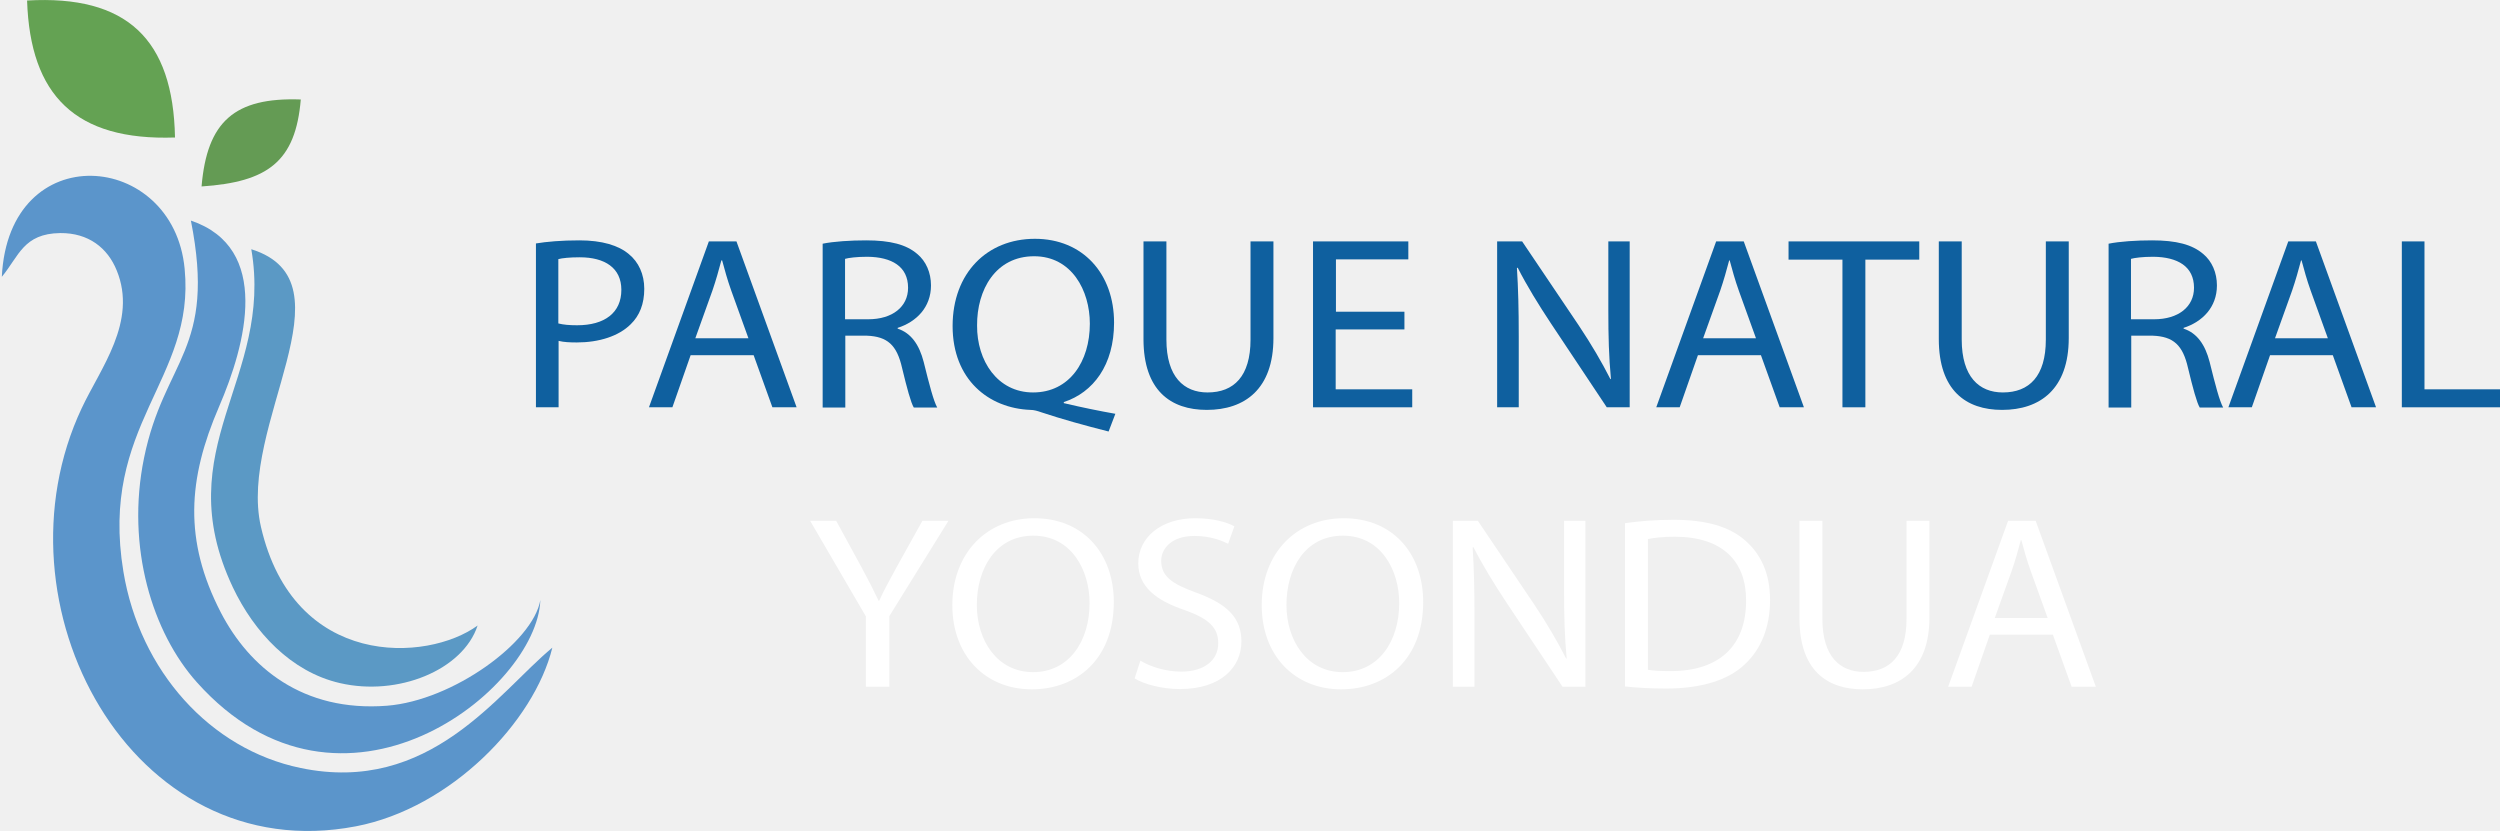
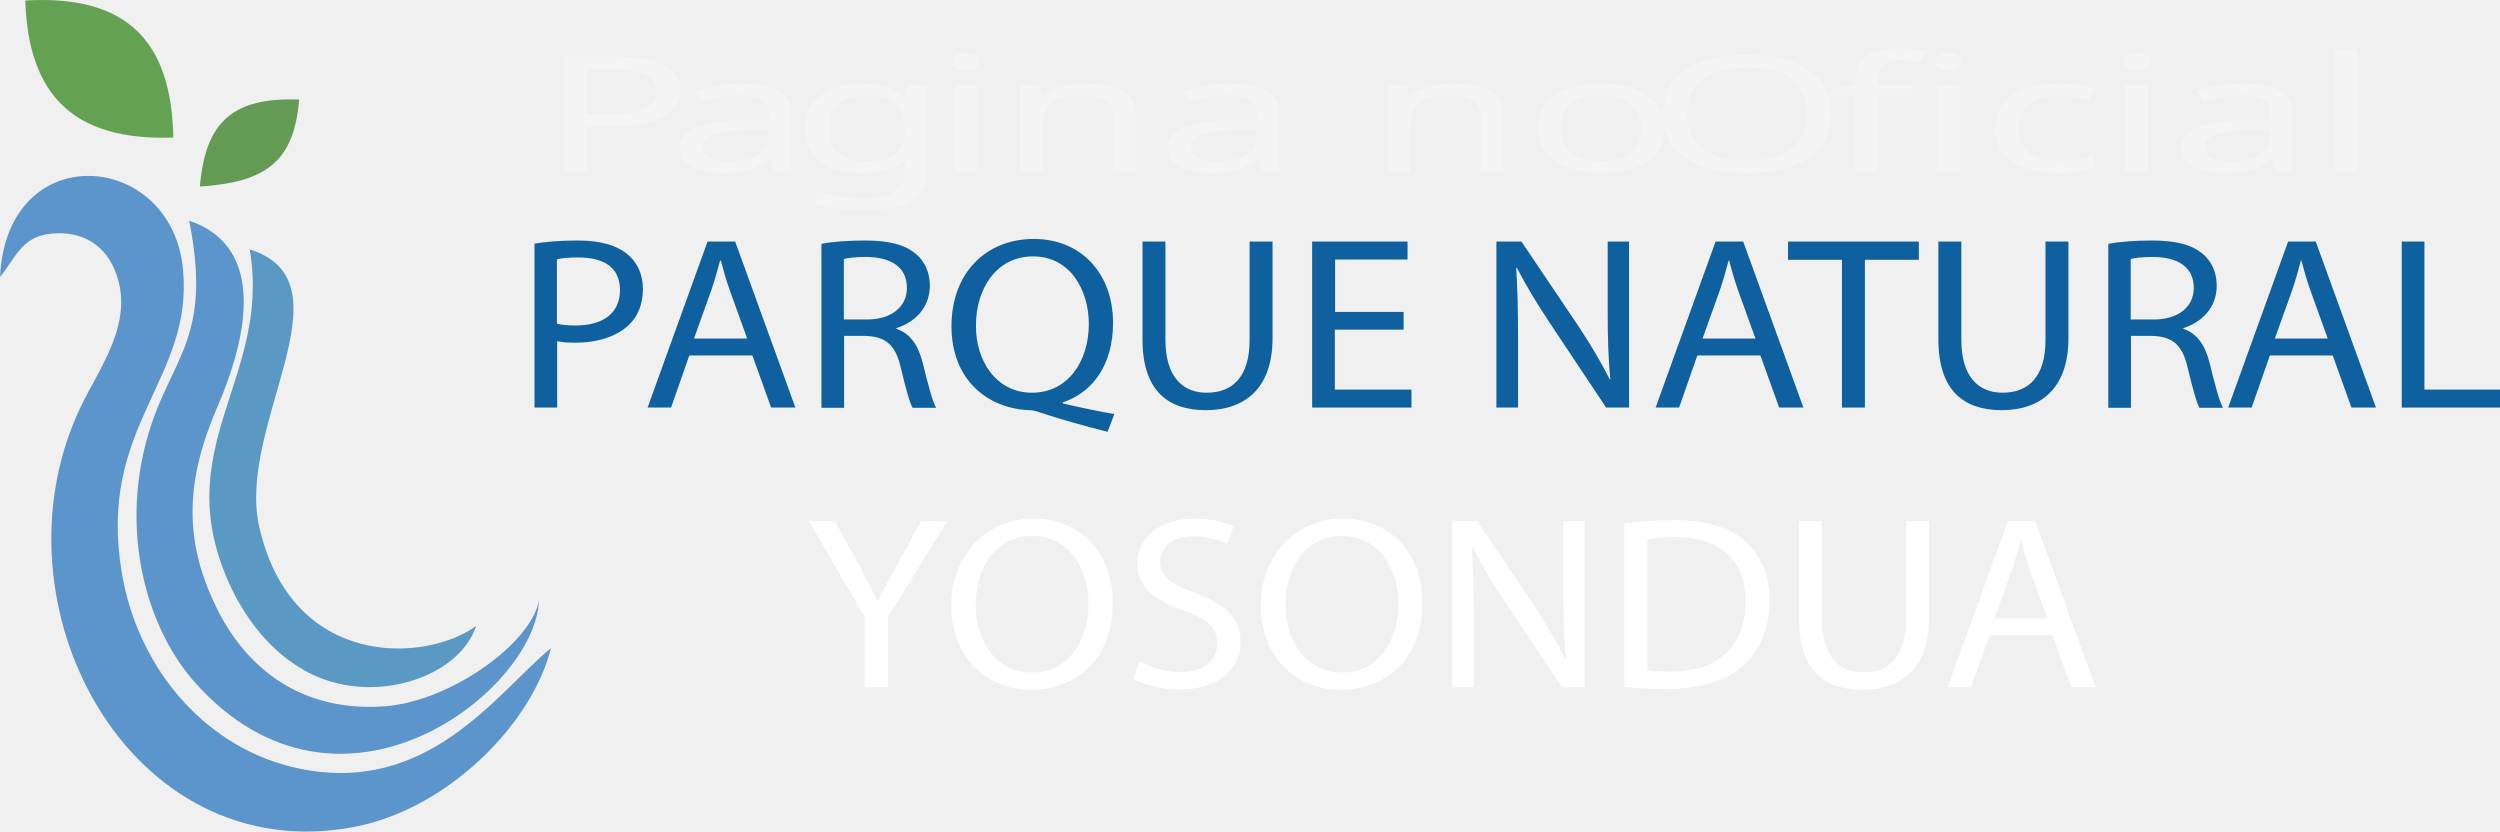
- <svg xmlns="http://www.w3.org/2000/svg" version="1.1" id="Capa_1" x="0px" y="0px" width="960px" height="319.1px" viewBox="0 0 960 319.1" style="enable-background:new 0 0 960 319.1;" xml:space="preserve">
-   <style type="text/css">
- 	.st0{fill-rule:evenodd;clip-rule:evenodd;fill:#5B95CB;}
- 	.st1{fill-rule:evenodd;clip-rule:evenodd;fill:#5B99C5;}
- 	.st2{fill-rule:evenodd;clip-rule:evenodd;fill:#64A253;}
- 	.st3{fill-rule:evenodd;clip-rule:evenodd;fill:#649B54;}
- 	.st4{fill:#0F609F;}
- 	.st5{fill:#FFFFFF;}
- </style>
+ <svg xmlns="http://www.w3.org/2000/svg" id="Capa_1" data-name="Capa 1" viewBox="0 0 959.3 319.09">
+   <defs>
+     <style>
+       .cls-1 {
+         fill: #5b95cb;
+       }
+ 
+       .cls-1, .cls-2, .cls-3, .cls-4 {
+         fill-rule: evenodd;
+       }
+ 
+       .cls-5, .cls-6 {
+         fill: #fff;
+       }
+ 
+       .cls-2 {
+         fill: #649b54;
+       }
+ 
+       .cls-7 {
+         fill: #0f609f;
+       }
+ 
+       .cls-8 {
+         letter-spacing: 0em;
+       }
+ 
+       .cls-6 {
+         font-family: MyriadPro-Regular, 'Myriad Pro';
+         font-size: 61.64px;
+         opacity: .27;
+       }
+ 
+       .cls-9 {
+         letter-spacing: .02em;
+       }
+ 
+       .cls-3 {
+         fill: #64a253;
+       }
+ 
+       .cls-4 {
+         fill: #5b99c5;
+       }
+ 
+       .cls-10 {
+         letter-spacing: 0em;
+       }
+ 
+       .cls-11 {
+         letter-spacing: -.03em;
+       }
+     </style>
+   </defs>
  <g>
-     <path class="st0" d="M0.7,106.3c6.6-8,8.3-16.6,22.4-16.8c10.9-0.1,18.2,5.7,21.7,14.3c8.1,19.7-6.3,37.7-13.4,52.9   C-4.1,232,50.3,333.9,136.7,317.3c36.4-7,68.4-40.1,75.4-68.6c-20.8,17.2-47,56.6-96.7,46.2c-34.8-7.2-61.7-37.4-68-75.3   C38,163,75.1,145.9,70.9,103.2C66.6,57.8,3.3,52.4,0.7,106.3L0.7,106.3z" />
-     <path class="st0" d="M73.3,84.7c9.9,49.9-10.3,53.3-18,91.2c-7,34.3,3.3,67.1,20.3,86.1c55.7,62.3,130.7,3,131.9-31.6   c-2.8,16.2-33.6,38.6-58.9,40.6c-32.4,2.5-52.9-14.8-63.8-35.8c-14.3-27.7-12.7-51.2-0.7-79C94.5,132.1,104.3,95.2,73.3,84.7   L73.3,84.7z" />
-     <path class="st1" d="M183.4,240.2c-19.3,14.1-70.6,16.8-83.2-37.9c-9-39,36.4-94-3.7-106.6c8.6,49.9-32.4,76.2-7.1,129.8   c8.2,17.3,22.4,32.5,41.1,36.8C152.8,267.5,177.8,257.3,183.4,240.2L183.4,240.2z" />
-     <path class="st2" d="M67.2,52.8C66.5,15,48.7-2,10.4,0.2C11.6,36.7,29,54.1,67.2,52.8L67.2,52.8z" />
-     <path class="st3" d="M77.4,71.6c25.4-1.7,36.1-9.5,38.1-33.4C90,37.3,79.5,46.7,77.4,71.6L77.4,71.6z" />
+     <path class="cls-1" d="m0,106.29c6.6-8,8.3-16.6,22.4-16.8,10.9-.1,18.2,5.7,21.7,14.3,8.1,19.7-6.3,37.7-13.4,52.9-35.5,75.3,18.9,177.2,105.3,160.6,36.4-7,68.4-40.1,75.4-68.6-20.8,17.2-47,56.6-96.7,46.2-34.8-7.2-61.7-37.4-68-75.3-9.4-56.6,27.7-73.7,23.5-116.4C65.9,57.79,2.6,52.39,0,106.29h0Z" />
+     <path class="cls-1" d="m72.6,84.69c9.9,49.9-10.3,53.3-18,91.2-7,34.3,3.3,67.1,20.3,86.1,55.7,62.3,130.7,3,131.9-31.6-2.8,16.2-33.6,38.6-58.9,40.6-32.4,2.5-52.9-14.8-63.8-35.8-14.3-27.7-12.7-51.2-.7-79,10.4-24.1,20.2-61-10.8-71.5h0Z" />
+     <path class="cls-4" d="m182.7,240.19c-19.3,14.1-70.6,16.8-83.2-37.9-9-39,36.4-94-3.7-106.6,8.6,49.9-32.4,76.2-7.1,129.8,8.2,17.3,22.4,32.5,41.1,36.8,22.3,5.2,47.3-5,52.9-22.1h0Z" />
+     <path class="cls-3" d="m66.5,52.79C65.8,14.99,48-2.01,9.7.19c1.2,36.5,18.6,53.9,56.8,52.6h0Z" />
+     <path class="cls-2" d="m76.7,71.59c25.4-1.7,36.1-9.5,38.1-33.4-25.5-.9-36,8.5-38.1,33.4h0Z" />
  </g>
-   <path class="st4" d="M205.7,93.5c4.2-0.7,9.8-1.2,16.8-1.2c8.6,0,15,1.9,19,5.3c3.7,3,5.9,7.7,5.9,13.3c0,5.8-1.8,10.3-5.2,13.6  c-4.6,4.6-12.2,7-20.7,7c-2.6,0-5-0.1-7-0.6v25.5h-8.7V93.5z M214.4,124.2c1.9,0.5,4.3,0.7,7.2,0.7c10.6,0,17-4.8,17-13.6  c0-8.4-6.3-12.5-16-12.5c-3.8,0-6.7,0.3-8.2,0.7V124.2z" />
-   <path class="st4" d="M265.2,136.4l-7,20h-9l23-63.7h10.6l23.1,63.7h-9.3l-7.2-20H265.2z M287.4,129.9l-6.6-18.3  c-1.5-4.2-2.5-7.9-3.5-11.6H277c-1,3.8-2.1,7.7-3.4,11.5l-6.6,18.4H287.4z" />
-   <path class="st4" d="M315.8,93.6c4.4-0.9,10.8-1.3,16.8-1.3c9.3,0,15.4,1.6,19.6,5.2c3.4,2.8,5.3,7.2,5.3,12.1  c0,8.4-5.6,14-12.8,16.3v0.3c5.2,1.7,8.3,6.2,10,12.8c2.2,8.9,3.8,15,5.2,17.5h-9c-1.1-1.8-2.6-7.3-4.5-15.2  c-2-8.8-5.6-12.1-13.6-12.4h-8.2v27.6h-8.7V93.6z M324.5,122.6h8.9c9.3,0,15.3-4.8,15.3-12.1c0-8.2-6.3-11.8-15.6-11.9  c-4.2,0-7.2,0.4-8.6,0.8V122.6z" />
-   <path class="st4" d="M425.7,165.7c-9.1-2.3-18.1-4.8-25.9-7.4c-1.4-0.5-2.8-0.9-4.1-0.9c-16.1-0.6-29.9-11.7-29.9-32.2  c0-20.4,13.3-33.5,31.6-33.5c18.4,0,30.4,13.4,30.4,32.2c0,16.3-8,26.8-19.3,30.5v0.4c6.7,1.6,14.1,3.1,19.8,4.1L425.7,165.7z   M418.5,124.3c0-12.8-7-25.9-21.4-25.9c-14.8,0-22,12.9-21.9,26.6c-0.1,13.5,7.8,25.7,21.5,25.7  C410.7,150.7,418.5,138.8,418.5,124.3z" />
-   <path class="st4" d="M447.9,92.7v37.7c0,14.3,6.7,20.3,15.8,20.3c10.1,0,16.5-6.2,16.5-20.3V92.7h8.8v37.1c0,19.6-11,27.6-25.6,27.6  c-13.9,0-24.3-7.5-24.3-27.2V92.7H447.9z" />
-   <path class="st4" d="M539.2,126.5h-26.3v23h29.4v6.9h-38.1V92.7h36.6v6.9h-27.8v20.1h26.3V126.5z" />
-   <path class="st4" d="M574.9,156.4V92.7h9.6l21.7,32.2c5,7.5,8.9,14.2,12.2,20.7l0.2-0.1c-0.8-8.5-1-16.3-1-26.2V92.7h8.2v63.7H617  l-21.5-32.3c-4.7-7.1-9.2-14.4-12.7-21.3l-0.3,0.1c0.5,8,0.7,15.7,0.7,26.3v27.2H574.9z" />
-   <path class="st4" d="M652,136.4l-7,20h-9l23-63.7h10.6l23.1,63.7h-9.3l-7.2-20H652z M674.3,129.9l-6.6-18.3  c-1.5-4.2-2.5-7.9-3.5-11.6h-0.2c-1,3.8-2.1,7.7-3.4,11.5l-6.6,18.4H674.3z" />
-   <path class="st4" d="M707.4,99.7h-20.6v-7H737v7h-20.7v56.7h-8.8V99.7z" />
-   <path class="st4" d="M753.3,92.7v37.7c0,14.3,6.7,20.3,15.8,20.3c10.1,0,16.5-6.2,16.5-20.3V92.7h8.8v37.1c0,19.6-11,27.6-25.6,27.6  c-13.9,0-24.3-7.5-24.3-27.2V92.7H753.3z" />
-   <path class="st4" d="M809.6,93.6c4.4-0.9,10.8-1.3,16.8-1.3c9.3,0,15.4,1.6,19.6,5.2c3.4,2.8,5.3,7.2,5.3,12.1  c0,8.4-5.6,14-12.8,16.3v0.3c5.2,1.7,8.3,6.2,10,12.8c2.2,8.9,3.8,15,5.2,17.5h-9c-1.1-1.8-2.6-7.3-4.5-15.2  c-2-8.8-5.6-12.1-13.6-12.4h-8.2v27.6h-8.7V93.6z M818.3,122.6h8.9c9.3,0,15.3-4.8,15.3-12.1c0-8.2-6.3-11.8-15.6-11.9  c-4.2,0-7.2,0.4-8.6,0.8V122.6z" />
-   <path class="st4" d="M871.7,136.4l-7,20h-9l23-63.7h10.6l23.1,63.7H903l-7.2-20H871.7z M893.9,129.9l-6.6-18.3  c-1.5-4.2-2.5-7.9-3.5-11.6h-0.2c-1,3.8-2.1,7.7-3.4,11.5l-6.6,18.4H893.9z" />
-   <path class="st4" d="M922.3,92.7h8.7v56.8h29v6.9h-37.7V92.7z" />
-   <path class="st5" d="M332.5,263.7v-27L311.1,200h10l9.6,17.6c2.6,4.8,4.6,8.7,6.7,13.1h0.2c1.9-4.2,4.2-8.3,6.8-13.1l9.8-17.6h10  l-22.7,36.6v27.1H332.5z" />
-   <path class="st5" d="M427.7,231.2c0,21.9-14.2,33.5-31.5,33.5c-17.9,0-30.5-13-30.5-32.3c0-20.2,13.4-33.4,31.5-33.4  C415.7,199,427.7,212.3,427.7,231.2z M375.1,232.3c0,13.6,7.8,25.8,21.6,25.8c13.9,0,21.7-12,21.7-26.5c0-12.7-7-25.9-21.6-25.9  C382.4,205.7,375.1,218.3,375.1,232.3z" />
-   <path class="st5" d="M437.9,253.7c3.9,2.3,9.6,4.2,15.7,4.2c8.9,0,14.2-4.4,14.2-10.9c0-6-3.6-9.4-12.8-12.7  c-11.1-3.7-17.9-9.1-17.9-18c0-9.9,8.7-17.3,21.9-17.3c6.9,0,12,1.5,15,3.1l-2.4,6.7c-2.2-1.1-6.7-3-12.9-3  c-9.2,0-12.8,5.2-12.8,9.5c0,6,4.1,8.9,13.5,12.3c11.5,4.2,17.3,9.4,17.3,18.7c0,9.8-7.7,18.3-23.7,18.3c-6.5,0-13.7-1.8-17.3-4.1  L437.9,253.7z" />
-   <path class="st5" d="M546.5,231.2c0,21.9-14.2,33.5-31.5,33.5c-17.9,0-30.5-13-30.5-32.3c0-20.2,13.4-33.4,31.5-33.4  C534.6,199,546.5,212.3,546.5,231.2z M494,232.3c0,13.6,7.8,25.8,21.6,25.8c13.9,0,21.7-12,21.7-26.5c0-12.7-7-25.9-21.6-25.9  C501.2,205.7,494,218.3,494,232.3z" />
-   <path class="st5" d="M557.9,263.7V200h9.6l21.7,32.2c5,7.5,8.9,14.2,12.2,20.7l0.2-0.1c-0.8-8.5-1-16.3-1-26.2V200h8.2v63.7h-8.8  l-21.5-32.3c-4.7-7.1-9.2-14.4-12.7-21.3l-0.3,0.1c0.5,8,0.7,15.7,0.7,26.3v27.2H557.9z" />
-   <path class="st5" d="M624.1,200.9c5.3-0.8,11.7-1.3,18.6-1.3c12.6,0,21.5,2.7,27.4,7.9c6,5.2,9.6,12.6,9.6,22.9  c0,10.4-3.4,18.9-9.8,24.8c-6.3,6-16.8,9.2-30,9.2c-6.2,0-11.5-0.3-15.9-0.8V200.9z M632.8,257.2c2.2,0.4,5.4,0.5,8.8,0.5  c18.7,0,28.9-9.8,28.9-27c0.1-15-8.9-24.6-27.4-24.6c-4.5,0-7.9,0.4-10.3,0.9V257.2z" />
-   <path class="st5" d="M699.8,200v37.7c0,14.3,6.7,20.3,15.8,20.3c10.1,0,16.5-6.2,16.5-20.3V200h8.8v37.1c0,19.6-11,27.6-25.6,27.6  c-13.9,0-24.3-7.5-24.3-27.2V200H699.8z" />
-   <path class="st5" d="M764.1,243.7l-7,20h-9l23-63.7h10.6l23.1,63.7h-9.3l-7.2-20H764.1z M786.3,237.3l-6.6-18.3  c-1.5-4.2-2.5-7.9-3.5-11.6H776c-1,3.8-2.1,7.7-3.4,11.5l-6.6,18.4H786.3z" />
+   <path class="cls-7" d="m205,93.49c4.2-.7,9.8-1.2,16.8-1.2,8.6,0,15,1.9,19,5.3,3.7,3,5.9,7.7,5.9,13.3s-1.8,10.3-5.2,13.6c-4.6,4.6-12.2,7-20.7,7-2.6,0-5-.1-7-.6v25.5h-8.7v-62.9h-.1Zm8.7,30.7c1.9.5,4.3.7,7.2.7,10.6,0,17-4.8,17-13.6s-6.3-12.5-16-12.5c-3.8,0-6.7.3-8.2.7v24.7Z" />
+   <path class="cls-7" d="m264.5,136.39l-7,20h-9l23-63.7h10.6l23.1,63.7h-9.3l-7.2-20h-24.2Zm22.2-6.5l-6.6-18.3c-1.5-4.2-2.5-7.9-3.5-11.6h-.3c-1,3.8-2.1,7.7-3.4,11.5l-6.6,18.4h20.4Z" />
+   <path class="cls-7" d="m315.1,93.59c4.4-.9,10.8-1.3,16.8-1.3,9.3,0,15.4,1.6,19.6,5.2,3.4,2.8,5.3,7.2,5.3,12.1,0,8.4-5.6,14-12.8,16.3v.3c5.2,1.7,8.3,6.2,10,12.8,2.2,8.9,3.8,15,5.2,17.5h-9c-1.1-1.8-2.6-7.3-4.5-15.2-2-8.8-5.6-12.1-13.6-12.4h-8.2v27.6h-8.7v-62.9h-.1Zm8.7,29h8.9c9.3,0,15.3-4.8,15.3-12.1,0-8.2-6.3-11.8-15.6-11.9-4.2,0-7.2.4-8.6.8v23.2h0Z" />
+   <path class="cls-7" d="m425,165.69c-9.1-2.3-18.1-4.8-25.9-7.4-1.4-.5-2.8-.9-4.1-.9-16.1-.6-29.9-11.7-29.9-32.2s13.3-33.5,31.6-33.5,30.4,13.4,30.4,32.2c0,16.3-8,26.8-19.3,30.5v.4c6.7,1.6,14.1,3.1,19.8,4.1l-2.6,6.8Zm-7.2-41.4c0-12.8-7-25.9-21.4-25.9s-22,12.9-21.9,26.6c-.1,13.5,7.8,25.7,21.5,25.7s21.8-11.9,21.8-26.4Z" />
+   <path class="cls-7" d="m447.2,92.69v37.7c0,14.3,6.7,20.3,15.8,20.3,10.1,0,16.5-6.2,16.5-20.3v-37.7h8.8v37.1c0,19.6-11,27.6-25.6,27.6s-24.3-7.5-24.3-27.2v-37.5h8.8Z" />
+   <path class="cls-7" d="m538.5,126.49h-26.3v23h29.4v6.9h-38.1v-63.7h36.6v6.9h-27.8v20.1h26.3v6.8h-.1Z" />
+   <path class="cls-7" d="m574.2,156.39v-63.7h9.6l21.7,32.2c5,7.5,8.9,14.2,12.2,20.7l.2-.1c-.8-8.5-1-16.3-1-26.2v-26.6h8.2v63.7h-8.8l-21.5-32.3c-4.7-7.1-9.2-14.4-12.7-21.3l-.3.1c.5,8,.7,15.7.7,26.3v27.2h-8.3Z" />
+   <path class="cls-7" d="m651.3,136.39l-7,20h-9l23-63.7h10.6l23.1,63.7h-9.3l-7.2-20h-24.2Zm22.3-6.5l-6.6-18.3c-1.5-4.2-2.5-7.9-3.5-11.6h-.2c-1,3.8-2.1,7.7-3.4,11.5l-6.6,18.4h20.3Z" />
+   <path class="cls-7" d="m706.7,99.69h-20.6v-7h50.2v7h-20.7v56.7h-8.8v-56.7h-.1Z" />
+   <path class="cls-7" d="m752.6,92.69v37.7c0,14.3,6.7,20.3,15.8,20.3,10.1,0,16.5-6.2,16.5-20.3v-37.7h8.8v37.1c0,19.6-11,27.6-25.6,27.6s-24.3-7.5-24.3-27.2v-37.5h8.8Z" />
+   <path class="cls-7" d="m808.9,93.59c4.4-.9,10.8-1.3,16.8-1.3,9.3,0,15.4,1.6,19.6,5.2,3.4,2.8,5.3,7.2,5.3,12.1,0,8.4-5.6,14-12.8,16.3v.3c5.2,1.7,8.3,6.2,10,12.8,2.2,8.9,3.8,15,5.2,17.5h-9c-1.1-1.8-2.6-7.3-4.5-15.2-2-8.8-5.6-12.1-13.6-12.4h-8.2v27.6h-8.7v-62.9h-.1Zm8.7,29h8.9c9.3,0,15.3-4.8,15.3-12.1,0-8.2-6.3-11.8-15.6-11.9-4.2,0-7.2.4-8.6.8v23.2h0Z" />
+   <path class="cls-7" d="m871,136.39l-7,20h-9l23-63.7h10.6l23.1,63.7h-9.4l-7.2-20h-24.1Zm22.2-6.5l-6.6-18.3c-1.5-4.2-2.5-7.9-3.5-11.6h-.2c-1,3.8-2.1,7.7-3.4,11.5l-6.6,18.4h20.3Z" />
+   <path class="cls-7" d="m921.6,92.69h8.7v56.8h29v6.9h-37.7v-63.7Z" />
+   <path class="cls-5" d="m331.8,263.69v-27l-21.4-36.7h10l9.6,17.6c2.6,4.8,4.6,8.7,6.7,13.1h.2c1.9-4.2,4.2-8.3,6.8-13.1l9.8-17.6h10l-22.7,36.6v27.1h-9Z" />
+   <path class="cls-5" d="m427,231.19c0,21.9-14.2,33.5-31.5,33.5s-30.5-13-30.5-32.3,13.4-33.4,31.5-33.4,30.5,13.3,30.5,32.2Zm-52.6,1.1c0,13.6,7.8,25.8,21.6,25.8s21.7-12,21.7-26.5c0-12.7-7-25.9-21.6-25.9-14.4,0-21.7,12.6-21.7,26.6Z" />
+   <path class="cls-5" d="m437.2,253.69c3.9,2.3,9.6,4.2,15.7,4.2,8.9,0,14.2-4.4,14.2-10.9,0-6-3.6-9.4-12.8-12.7-11.1-3.7-17.9-9.1-17.9-18,0-9.9,8.7-17.3,21.9-17.3,6.9,0,12,1.5,15,3.1l-2.4,6.7c-2.2-1.1-6.7-3-12.9-3-9.2,0-12.8,5.2-12.8,9.5,0,6,4.1,8.9,13.5,12.3,11.5,4.2,17.3,9.4,17.3,18.7,0,9.8-7.7,18.3-23.7,18.3-6.5,0-13.7-1.8-17.3-4.1l2.2-6.8Z" />
+   <path class="cls-5" d="m545.8,231.19c0,21.9-14.2,33.5-31.5,33.5s-30.5-13-30.5-32.3,13.4-33.4,31.5-33.4,30.5,13.3,30.5,32.2Zm-52.5,1.1c0,13.6,7.8,25.8,21.6,25.8s21.7-12,21.7-26.5c0-12.7-7-25.9-21.6-25.9-14.5,0-21.7,12.6-21.7,26.6Z" />
+   <path class="cls-5" d="m557.2,263.69v-63.7h9.6l21.7,32.2c5,7.5,8.9,14.2,12.2,20.7l.2-.1c-.8-8.5-1-16.3-1-26.2v-26.6h8.2v63.7h-8.8l-21.5-32.3c-4.7-7.1-9.2-14.4-12.7-21.3l-.3.1c.5,8,.7,15.7.7,26.3v27.2h-8.3Z" />
+   <path class="cls-5" d="m623.4,200.89c5.3-.8,11.7-1.3,18.6-1.3,12.6,0,21.5,2.7,27.4,7.9,6,5.2,9.6,12.6,9.6,22.9s-3.4,18.9-9.8,24.8c-6.3,6-16.8,9.2-30,9.2-6.2,0-11.5-.3-15.9-.8v-62.7h.1Zm8.7,56.3c2.2.4,5.4.5,8.8.5,18.7,0,28.9-9.8,28.9-27,.1-15-8.9-24.6-27.4-24.6-4.5,0-7.9.4-10.3.9v50.2Z" />
+   <path class="cls-5" d="m699.1,199.99v37.7c0,14.3,6.7,20.3,15.8,20.3,10.1,0,16.5-6.2,16.5-20.3v-37.7h8.8v37.1c0,19.6-11,27.6-25.6,27.6s-24.3-7.5-24.3-27.2v-37.5h8.8Z" />
+   <path class="cls-5" d="m763.4,243.69l-7,20h-9l23-63.7h10.6l23.1,63.7h-9.3l-7.2-20h-24.2Zm22.2-6.4l-6.6-18.3c-1.5-4.2-2.5-7.9-3.5-11.6h-.2c-1,3.8-2.1,7.7-3.4,11.5l-6.6,18.4h20.3Z" />
+   <text class="cls-6" transform="translate(206.8 65.74) scale(1.59 1)">
+     <tspan class="cls-11" x="0" y="0">P</tspan>
+     <tspan x="31.19" y="0">a</tspan>
+     <tspan class="cls-8" x="60.9" y="0">g</tspan>
+     <tspan x="94.98" y="0">ina no </tspan>
+     <tspan class="cls-9" x="267.51" y="0">O</tspan>
+     <tspan class="cls-10" x="310.96" y="0">ficial</tspan>
+   </text>
</svg>
